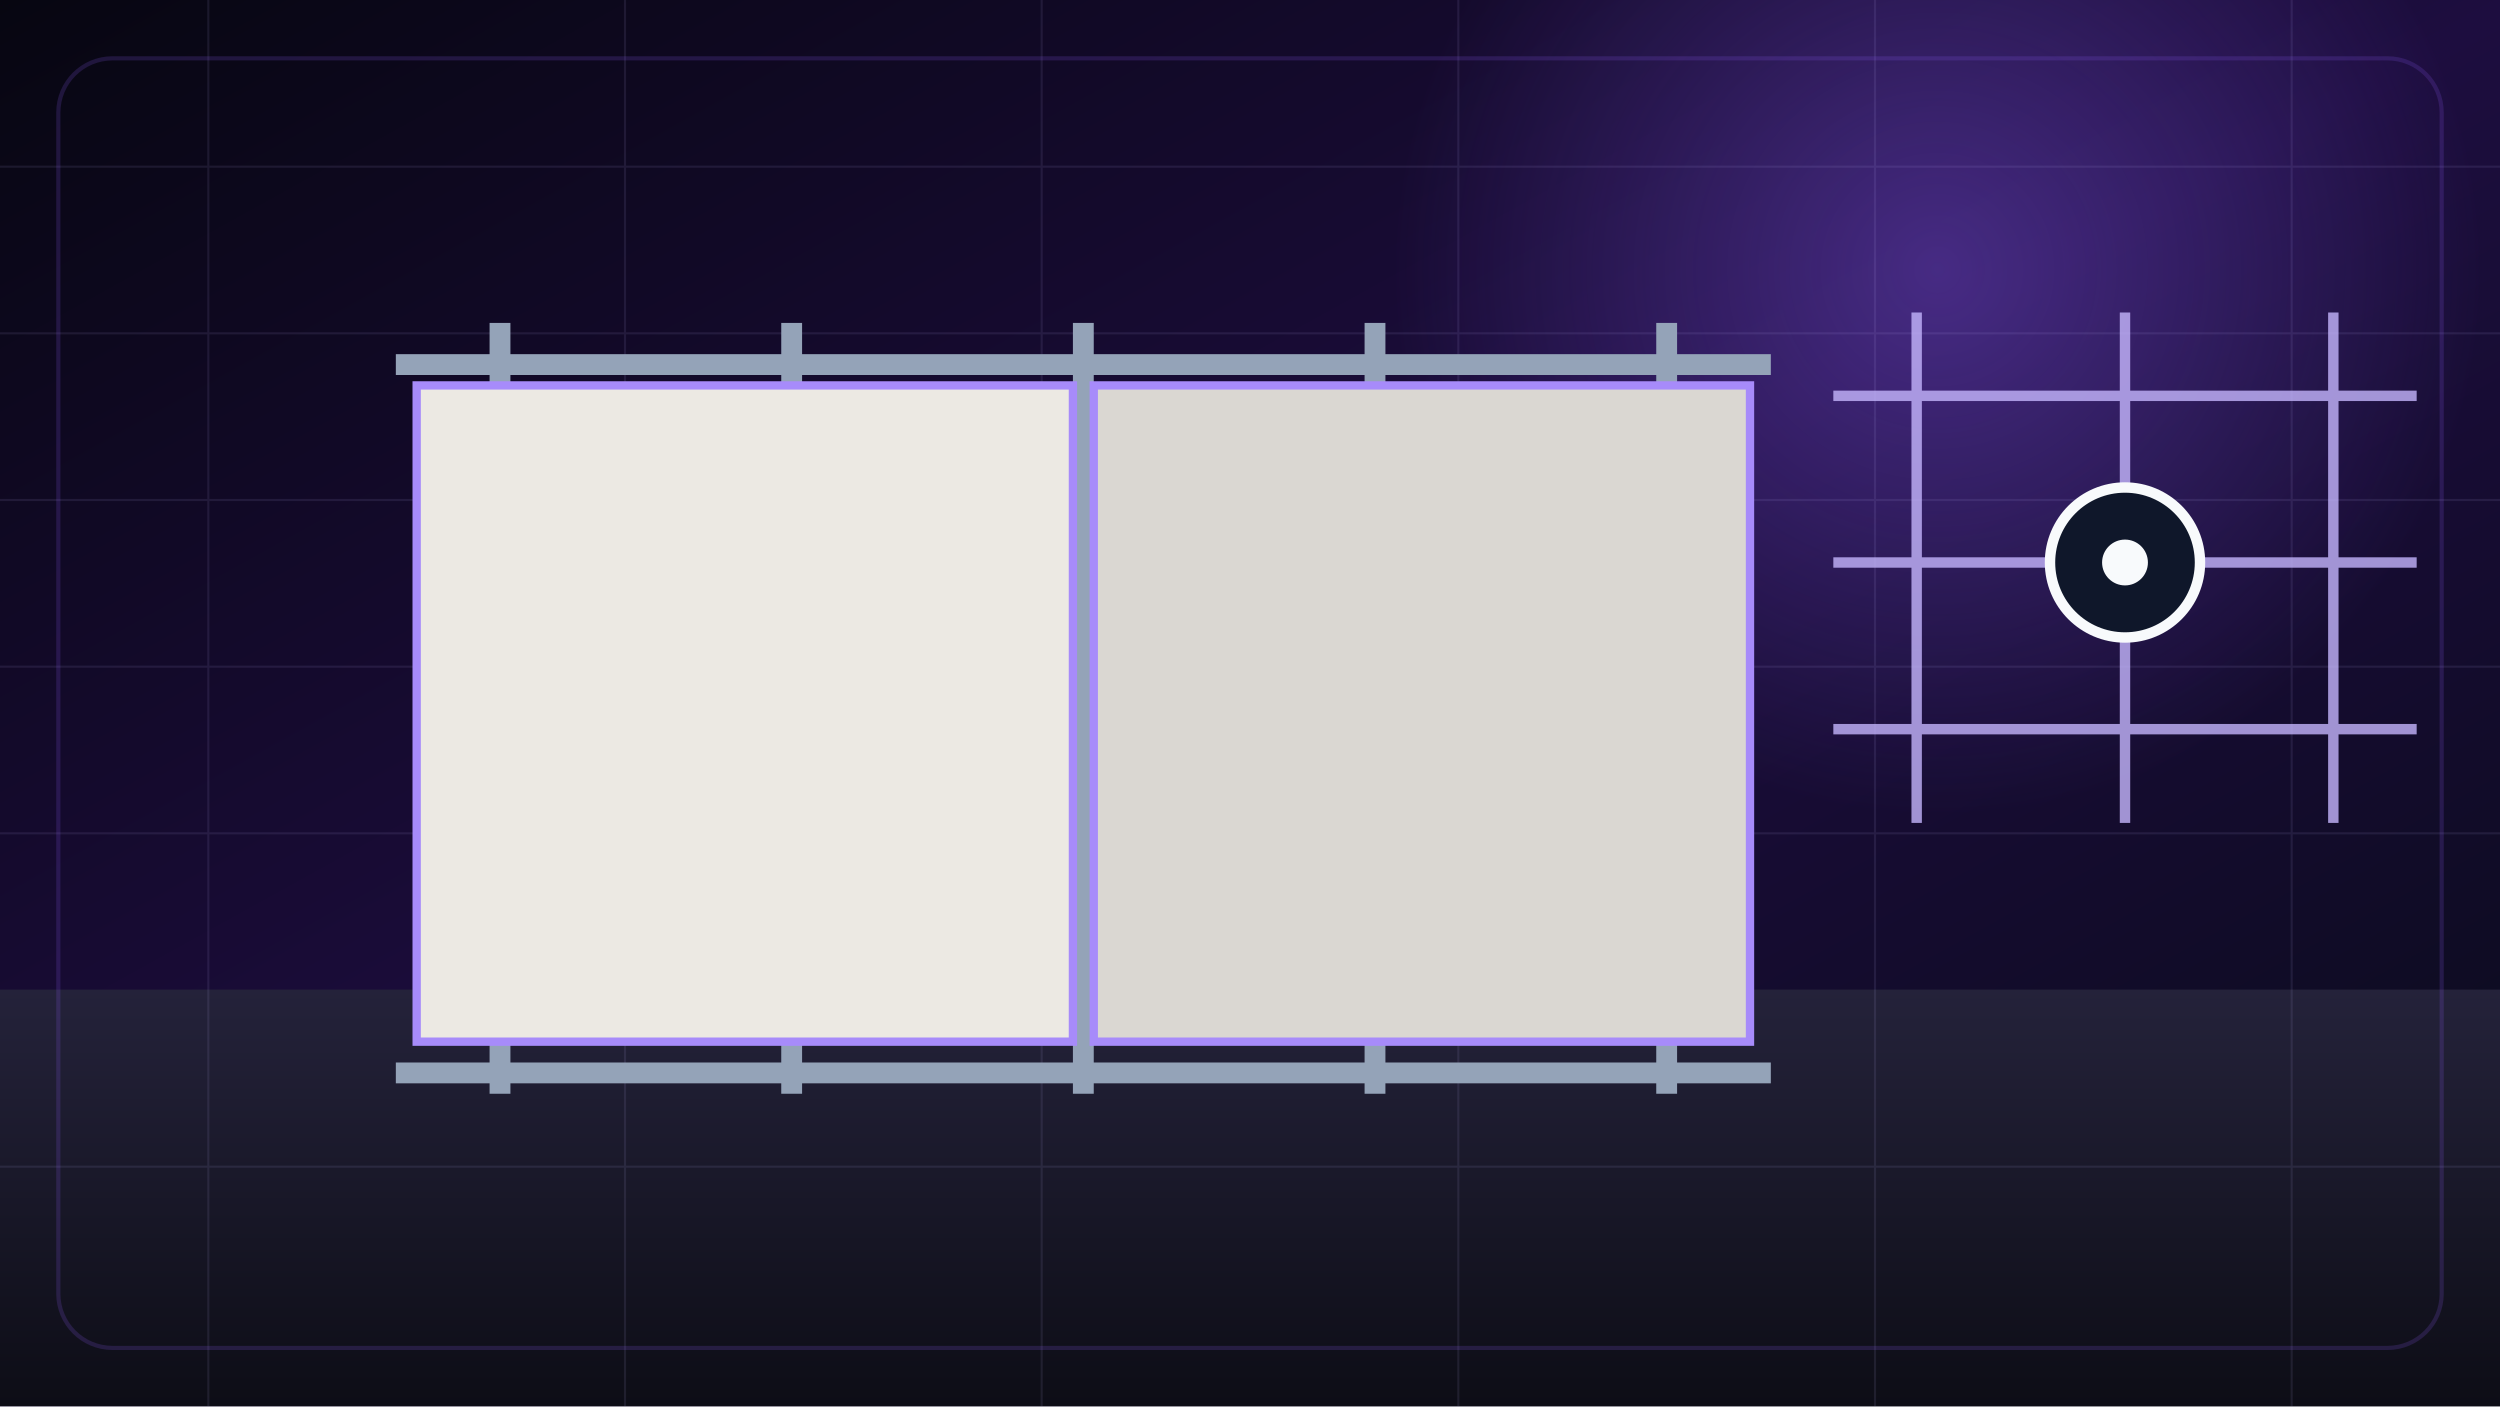
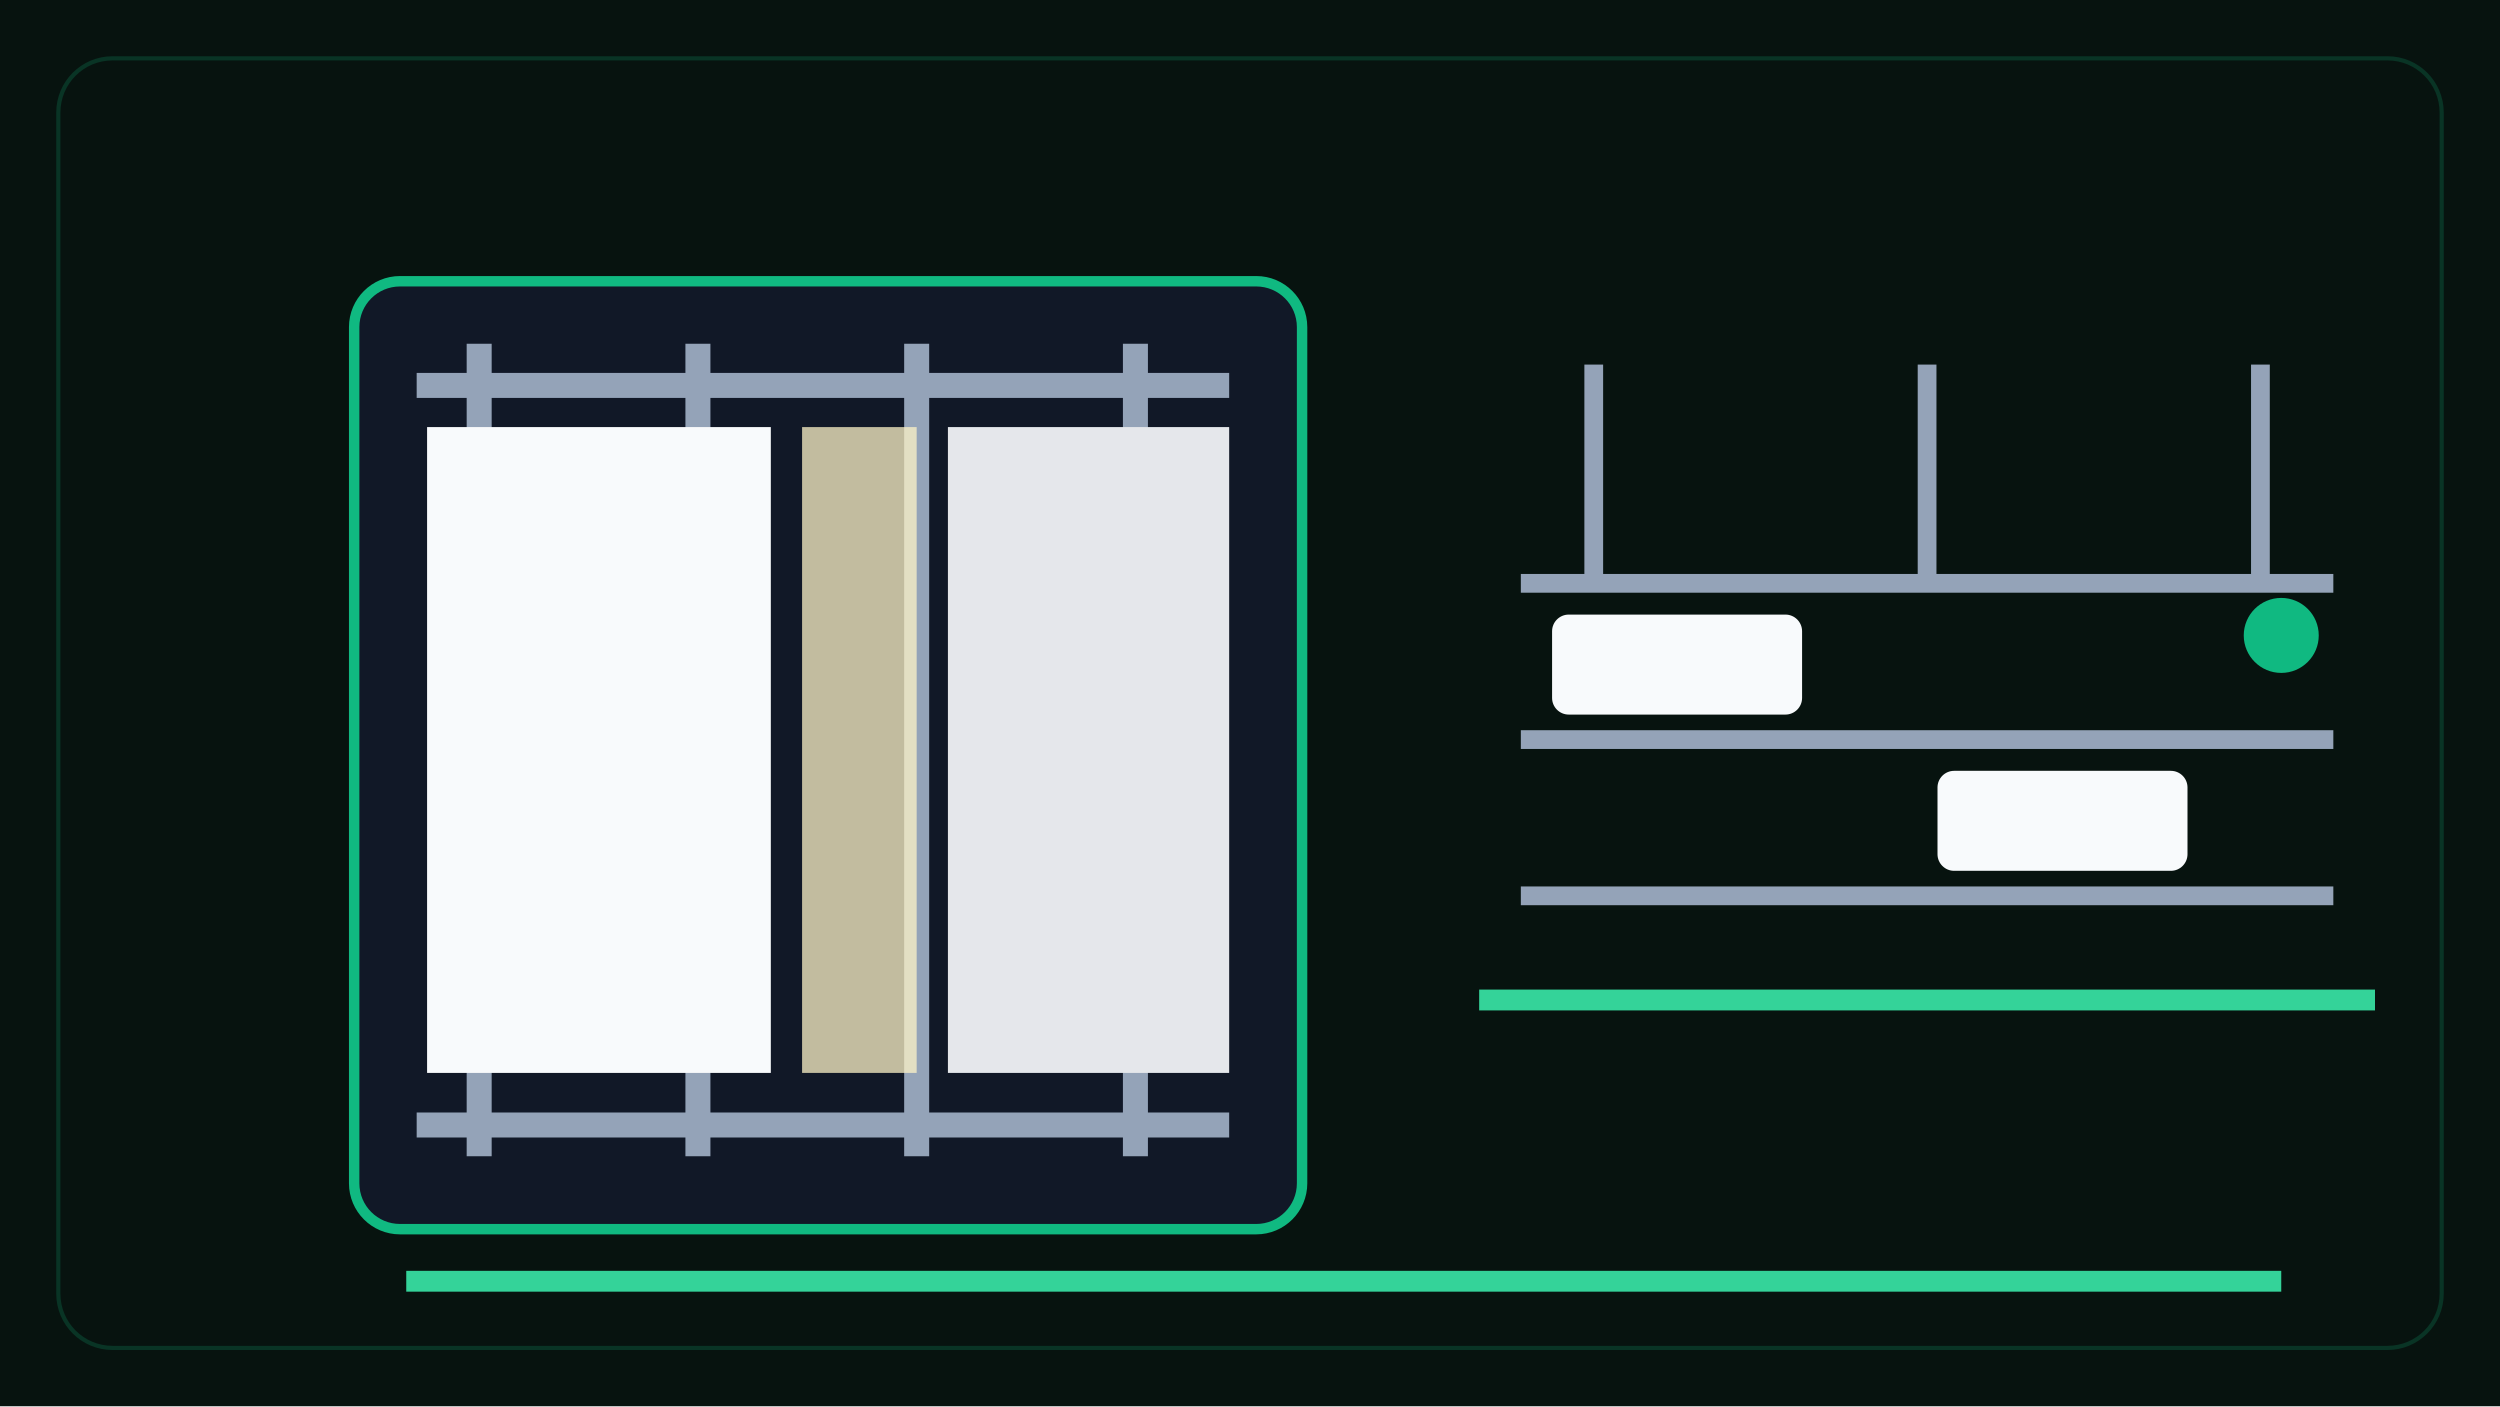
- <svg xmlns="http://www.w3.org/2000/svg" viewBox="0 0 1200 675" width="1200" height="675">
-   <defs>
-     <linearGradient id="bg" x1="0" y1="0" x2="1" y2="1">
-       <stop stop-color="#070611" />
-       <stop offset=".5" stop-color="#1d0d3f" />
-       <stop offset="1" stop-color="#080b17" />
-     </linearGradient>
-     <linearGradient id="floor" x1="0" y1="0" x2="0" y2="1">
-       <stop stop-color="#24223a" />
-       <stop offset="1" stop-color="#0d0d16" />
-     </linearGradient>
-     <radialGradient id="halo">
-       <stop stop-color="#8b5cf6" stop-opacity=".38" />
-       <stop offset="1" stop-color="#8b5cf6" stop-opacity="0" />
-     </radialGradient>
-   </defs>
-   <rect width="1200" height="675" fill="url(#bg)" />
-   <circle cx="930" cy="130" r="260" fill="url(#halo)" />
-   <rect y="475" width="1200" height="200" fill="url(#floor)" />
-   <g opacity=".1" stroke="#c4b5fd">
-     <path d="M0 80H1200M0 160H1200M0 240H1200M0 320H1200M0 400H1200M0 560H1200M100 0V675M300 0V675M500 0V675M700 0V675M900 0V675M1100 0V675" />
+ <svg xmlns="http://www.w3.org/2000/svg" viewBox="0 0 1200 675">
+   <rect width="1200" height="675" fill="#07130f" />
+   <g transform="translate(100 70)">
+     <rect x="70" y="65" width="455" height="455" rx="22" fill="#111827" stroke="#10b981" stroke-width="5" />
+     <g stroke="#94a3b8" stroke-width="12">
+       <path d="M130 95v390M235 95v390M340 95v390M445 95v390" />
+       <path d="M100 115h390M100 470h390" />
+     </g>
+     <rect x="105" y="135" width="165" height="310" fill="#f8fafc" />
+     <rect x="355" y="135" width="135" height="310" fill="#e5e7eb" />
+     <rect x="285" y="135" width="55" height="310" fill="#fef3c7" opacity=".75" />
+     <g transform="translate(575 40)">
+       <path d="M90 65v105M250 65v105M410 65v105" stroke="#94a3b8" stroke-width="9" />
+       <path d="M55 170h390M55 245h390M55 320h390" stroke="#94a3b8" stroke-width="9" />
+       <rect x="70" y="185" width="120" height="48" rx="8" fill="#f8fafc" />
+       <rect x="255" y="260" width="120" height="48" rx="8" fill="#f8fafc" />
+       <circle cx="420" cy="195" r="18" fill="#10b981" />
+       <path d="M35 370h430" stroke="#34d399" stroke-width="10" />
+     </g>
+     <path d="M95 545h900" stroke="#34d399" stroke-width="10" />
  </g>
-   <g transform="translate(120 95)">
-     <g stroke="#94a3b8" stroke-width="10">
-       <line x1="120" y1="60" x2="120" y2="430" />
-       <line x1="260" y1="60" x2="260" y2="430" />
-       <line x1="400" y1="60" x2="400" y2="430" />
-       <line x1="540" y1="60" x2="540" y2="430" />
-       <line x1="680" y1="60" x2="680" y2="430" />
-       <line x1="70" y1="80" x2="730" y2="80" />
-       <line x1="70" y1="420" x2="730" y2="420" />
-     </g>
-     <rect x="80" y="90" width="315" height="315" fill="#ece9e3" stroke="#a78bfa" stroke-width="4" />
-     <rect x="405" y="90" width="315" height="315" fill="#dad7d2" stroke="#a78bfa" stroke-width="4" />
-     <g stroke="#c4b5fd" stroke-width="5" opacity=".8">
-       <line x1="760" y1="95" x2="1040" y2="95" />
-       <line x1="760" y1="175" x2="1040" y2="175" />
-       <line x1="760" y1="255" x2="1040" y2="255" />
-       <line x1="800" y1="55" x2="800" y2="300" />
-       <line x1="900" y1="55" x2="900" y2="300" />
-       <line x1="1000" y1="55" x2="1000" y2="300" />
-     </g>
-     <circle cx="900" cy="175" r="36" fill="#0f172a" stroke="#f8fafc" stroke-width="5" />
-     <circle cx="900" cy="175" r="11" fill="#f8fafc" />
-   </g>
-   <rect x="28" y="28" width="1144" height="619" rx="26" fill="none" stroke="#8b5cf6" stroke-opacity=".18" stroke-width="2" />
+   <rect x="28" y="28" width="1144" height="619" rx="26" fill="none" stroke="#10b981" stroke-opacity=".2" stroke-width="2" />
</svg>
